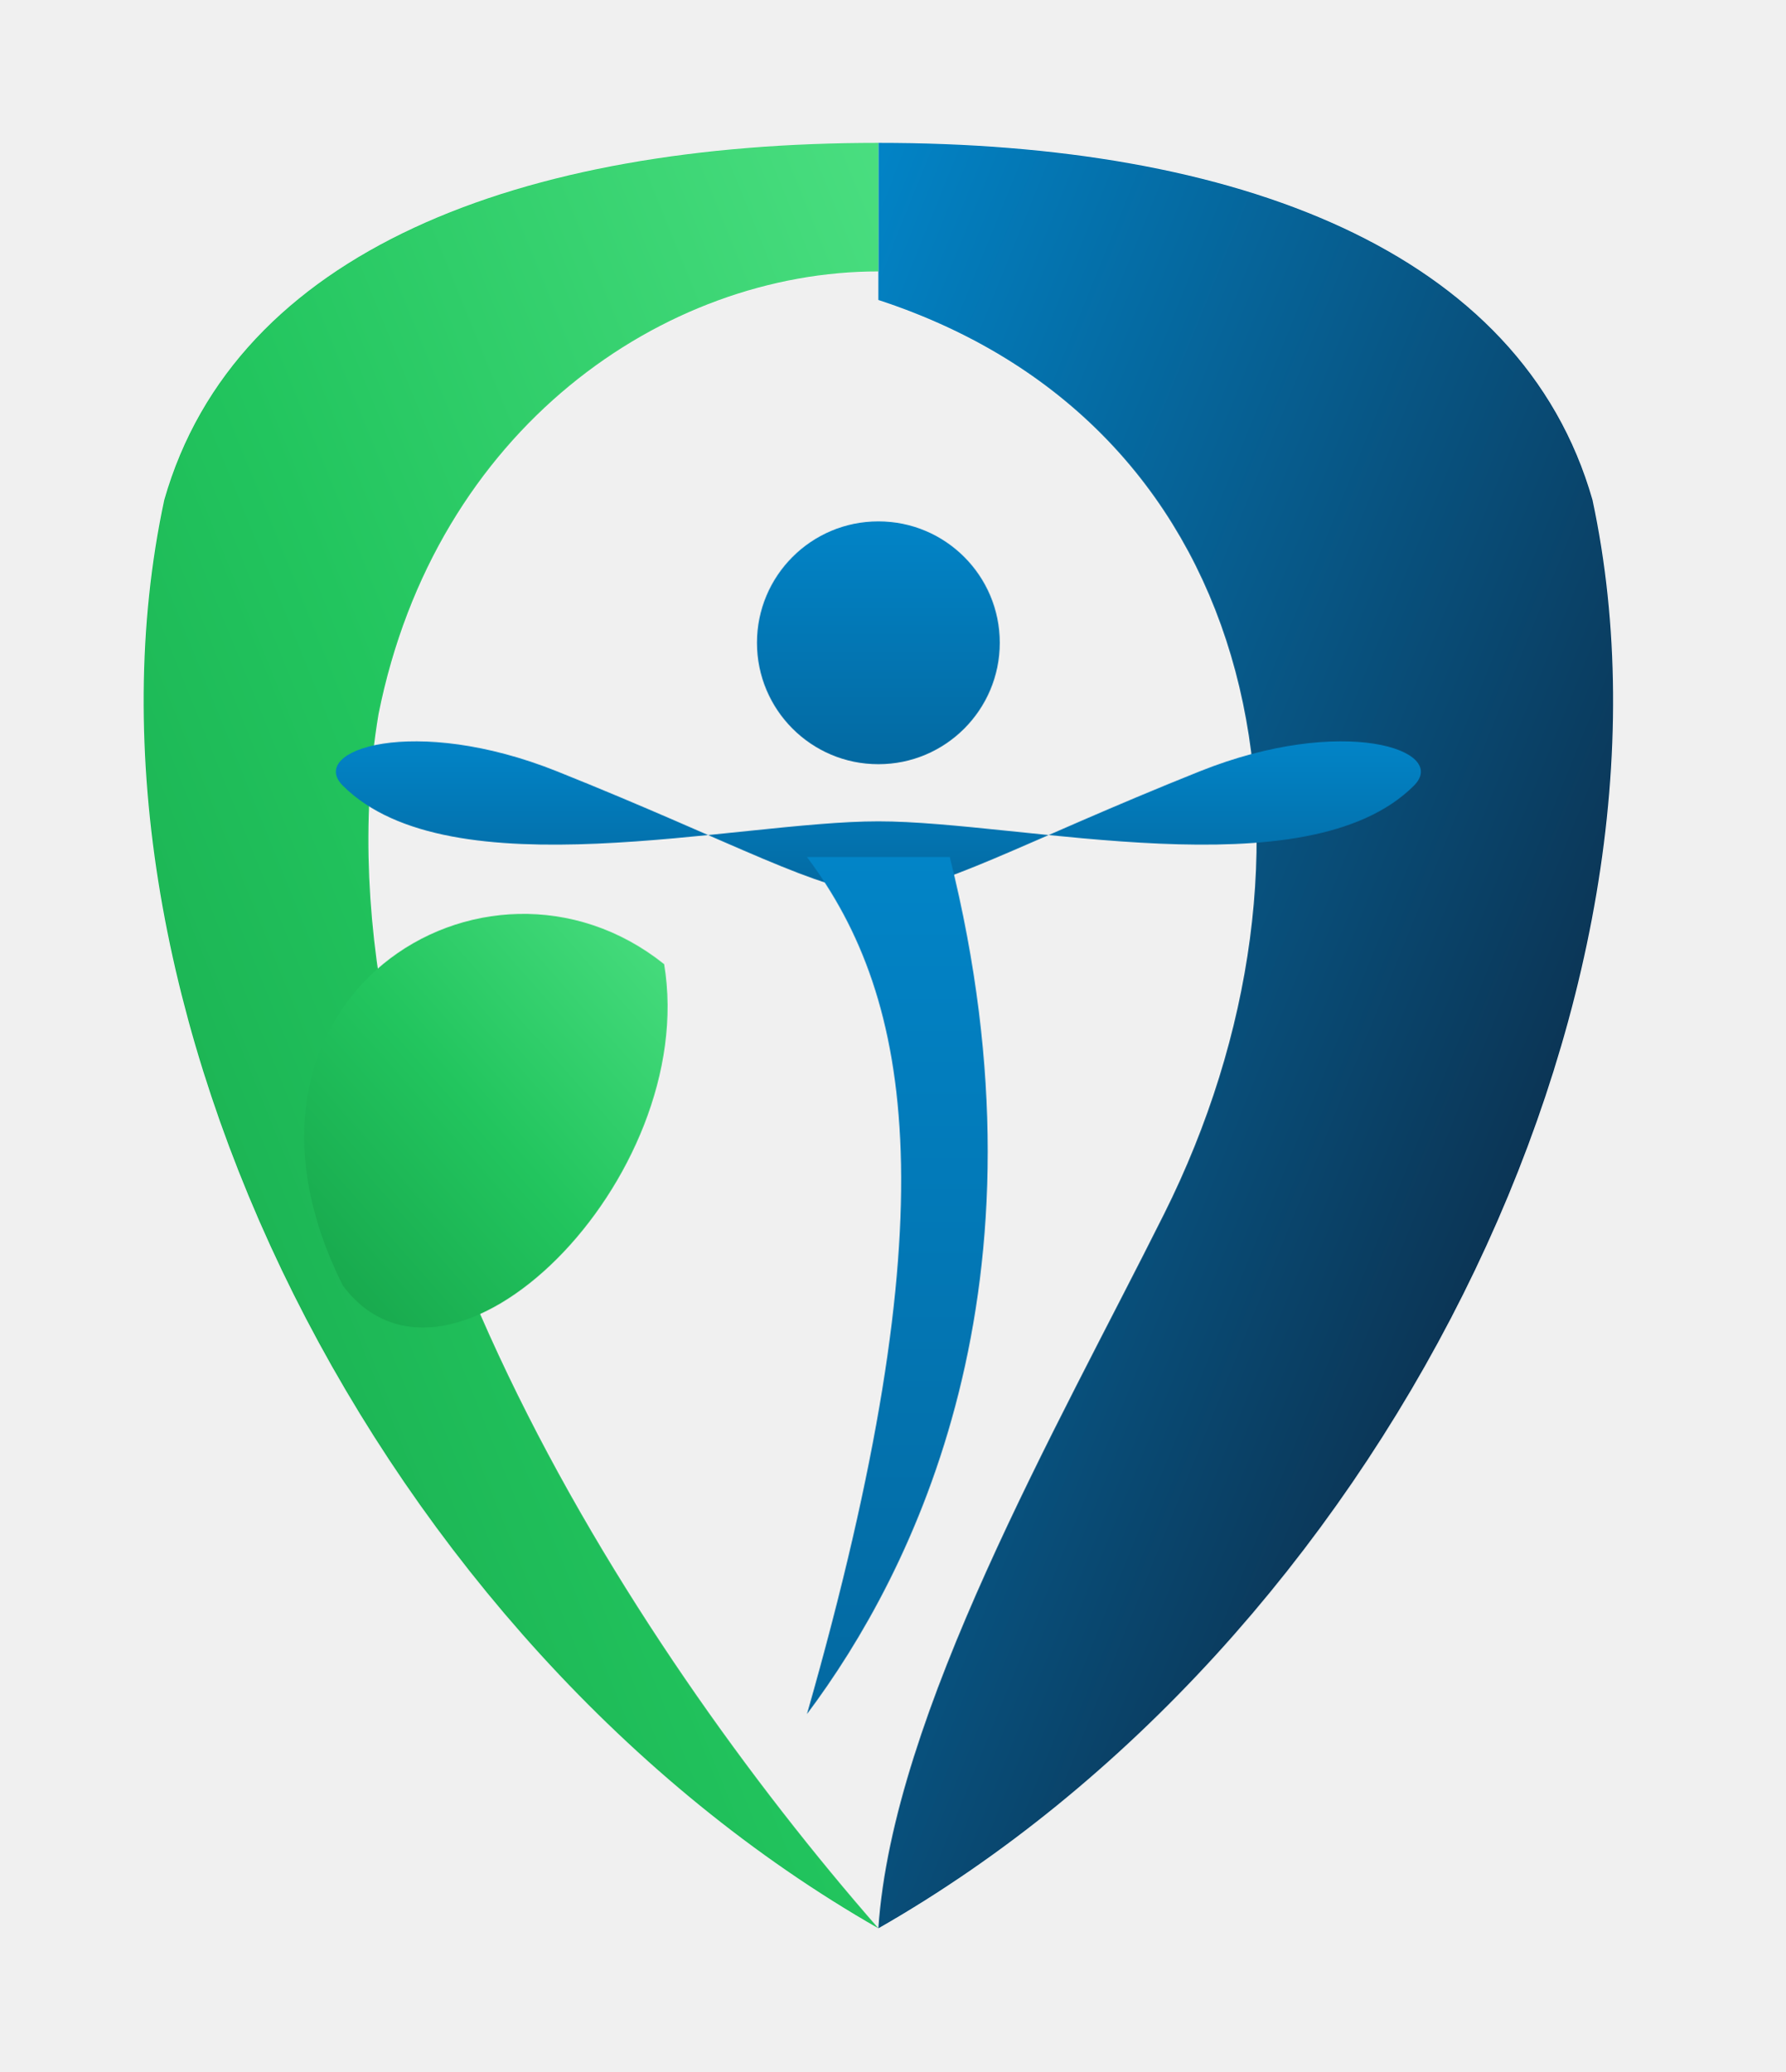
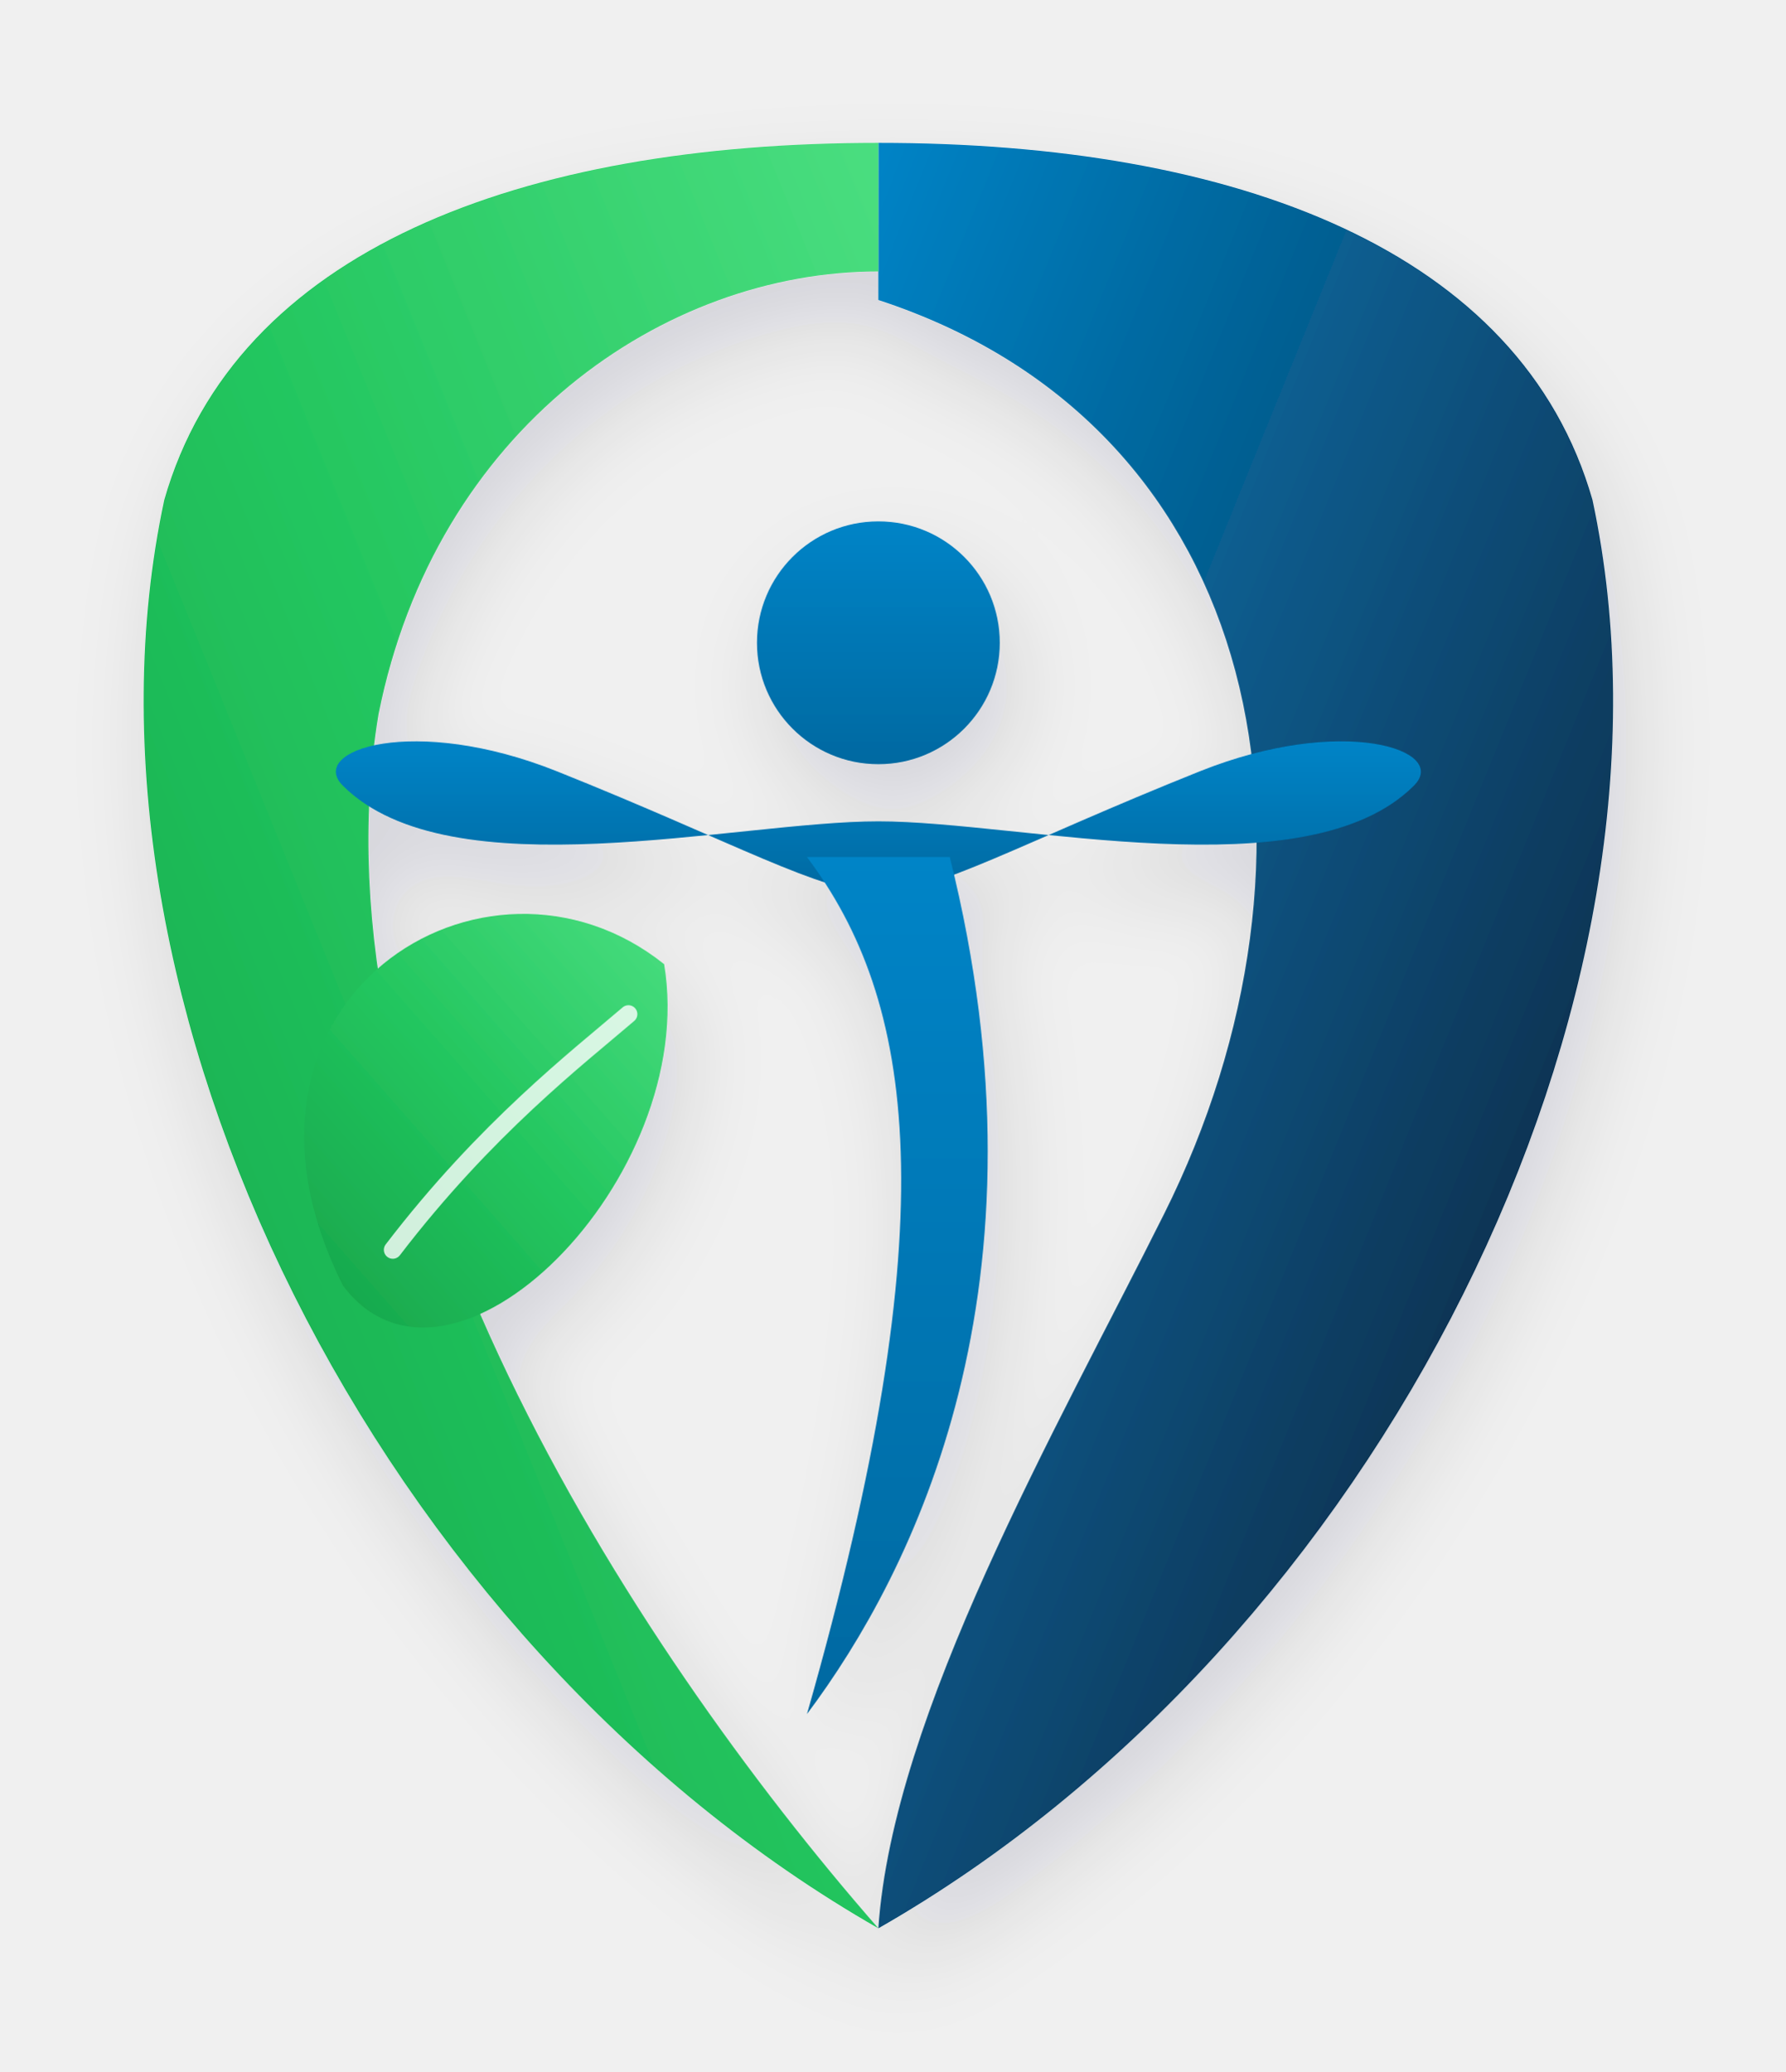
<svg xmlns="http://www.w3.org/2000/svg" viewBox="77 60 250 290">
  <defs>
    <linearGradient id="blueShieldGrad" x1="0%" y1="0%" x2="100%" y2="100%">
      <stop offset="0%" stop-color="#0284C7" />
      <stop offset="100%" stop-color="#0F172A" />
    </linearGradient>
    <linearGradient id="greenShieldGrad" x1="0%" y1="100%" x2="100%" y2="0%">
      <stop offset="0%" stop-color="#16A34A" />
      <stop offset="50%" stop-color="#22C55E" />
      <stop offset="100%" stop-color="#4ADE80" />
    </linearGradient>
    <linearGradient id="figureGrad" x1="0%" y1="0%" x2="0%" y2="100%">
      <stop offset="0%" stop-color="#0284C7" />
      <stop offset="100%" stop-color="#0369A1" />
    </linearGradient>
+     <filter id="softShadow" x="-10%" y="-10%" width="130%" height="130%">
+       <feDropShadow dx="2" dy="6" stdDeviation="6" flood-color="#0F172A" flood-opacity="0.12" />
+     </filter>
  </defs>
-   <g transform="translate(60, 50)">
+   <g transform="translate(60, 50)" filter="url(#softShadow)">
    <path d="M 140 30              C 190 30, 230 45, 240 80              C 255 150, 210 240, 140 280              C 142 250, 165 210, 180 180              C 205 130, 195 70, 140 52              Z" fill="url(#blueShieldGrad)" />
    <path d="M 140 30              C 90 30, 50 45, 40 80              C 25 150, 70 240, 140 280              C 105 240, 60 170, 70 110              C 78 70, 110 48, 140 48              Z" fill="url(#greenShieldGrad)" />
    <path d="M 65 190              C 45 150, 85 125, 110 145              C 115 175, 80 210, 65 190 Z" fill="url(#greenShieldGrad)" />
+     <path d="M 72 185 C 85 168, 98 158, 105 152" stroke="#FFFFFF" stroke-width="2.5" stroke-linecap="round" fill="none" opacity="0.8" />
    <circle cx="140" cy="100" r="17" fill="url(#figureGrad)" />
    <path d="M 140 125              C 120 125, 80 135, 65 120              C 60 115, 75 110, 95 118              C 120 128, 132 135, 140 135              C 148 135, 160 128, 185 118              C 205 110, 220 115, 215 120              C 200 135, 160 125, 140 125 Z" fill="url(#figureGrad)" />
    <path d="M 130 130              C 145 150, 150 180, 130 250              C 145 230, 165 190, 150 130 Z" fill="url(#figureGrad)" />
  </g>
</svg>
